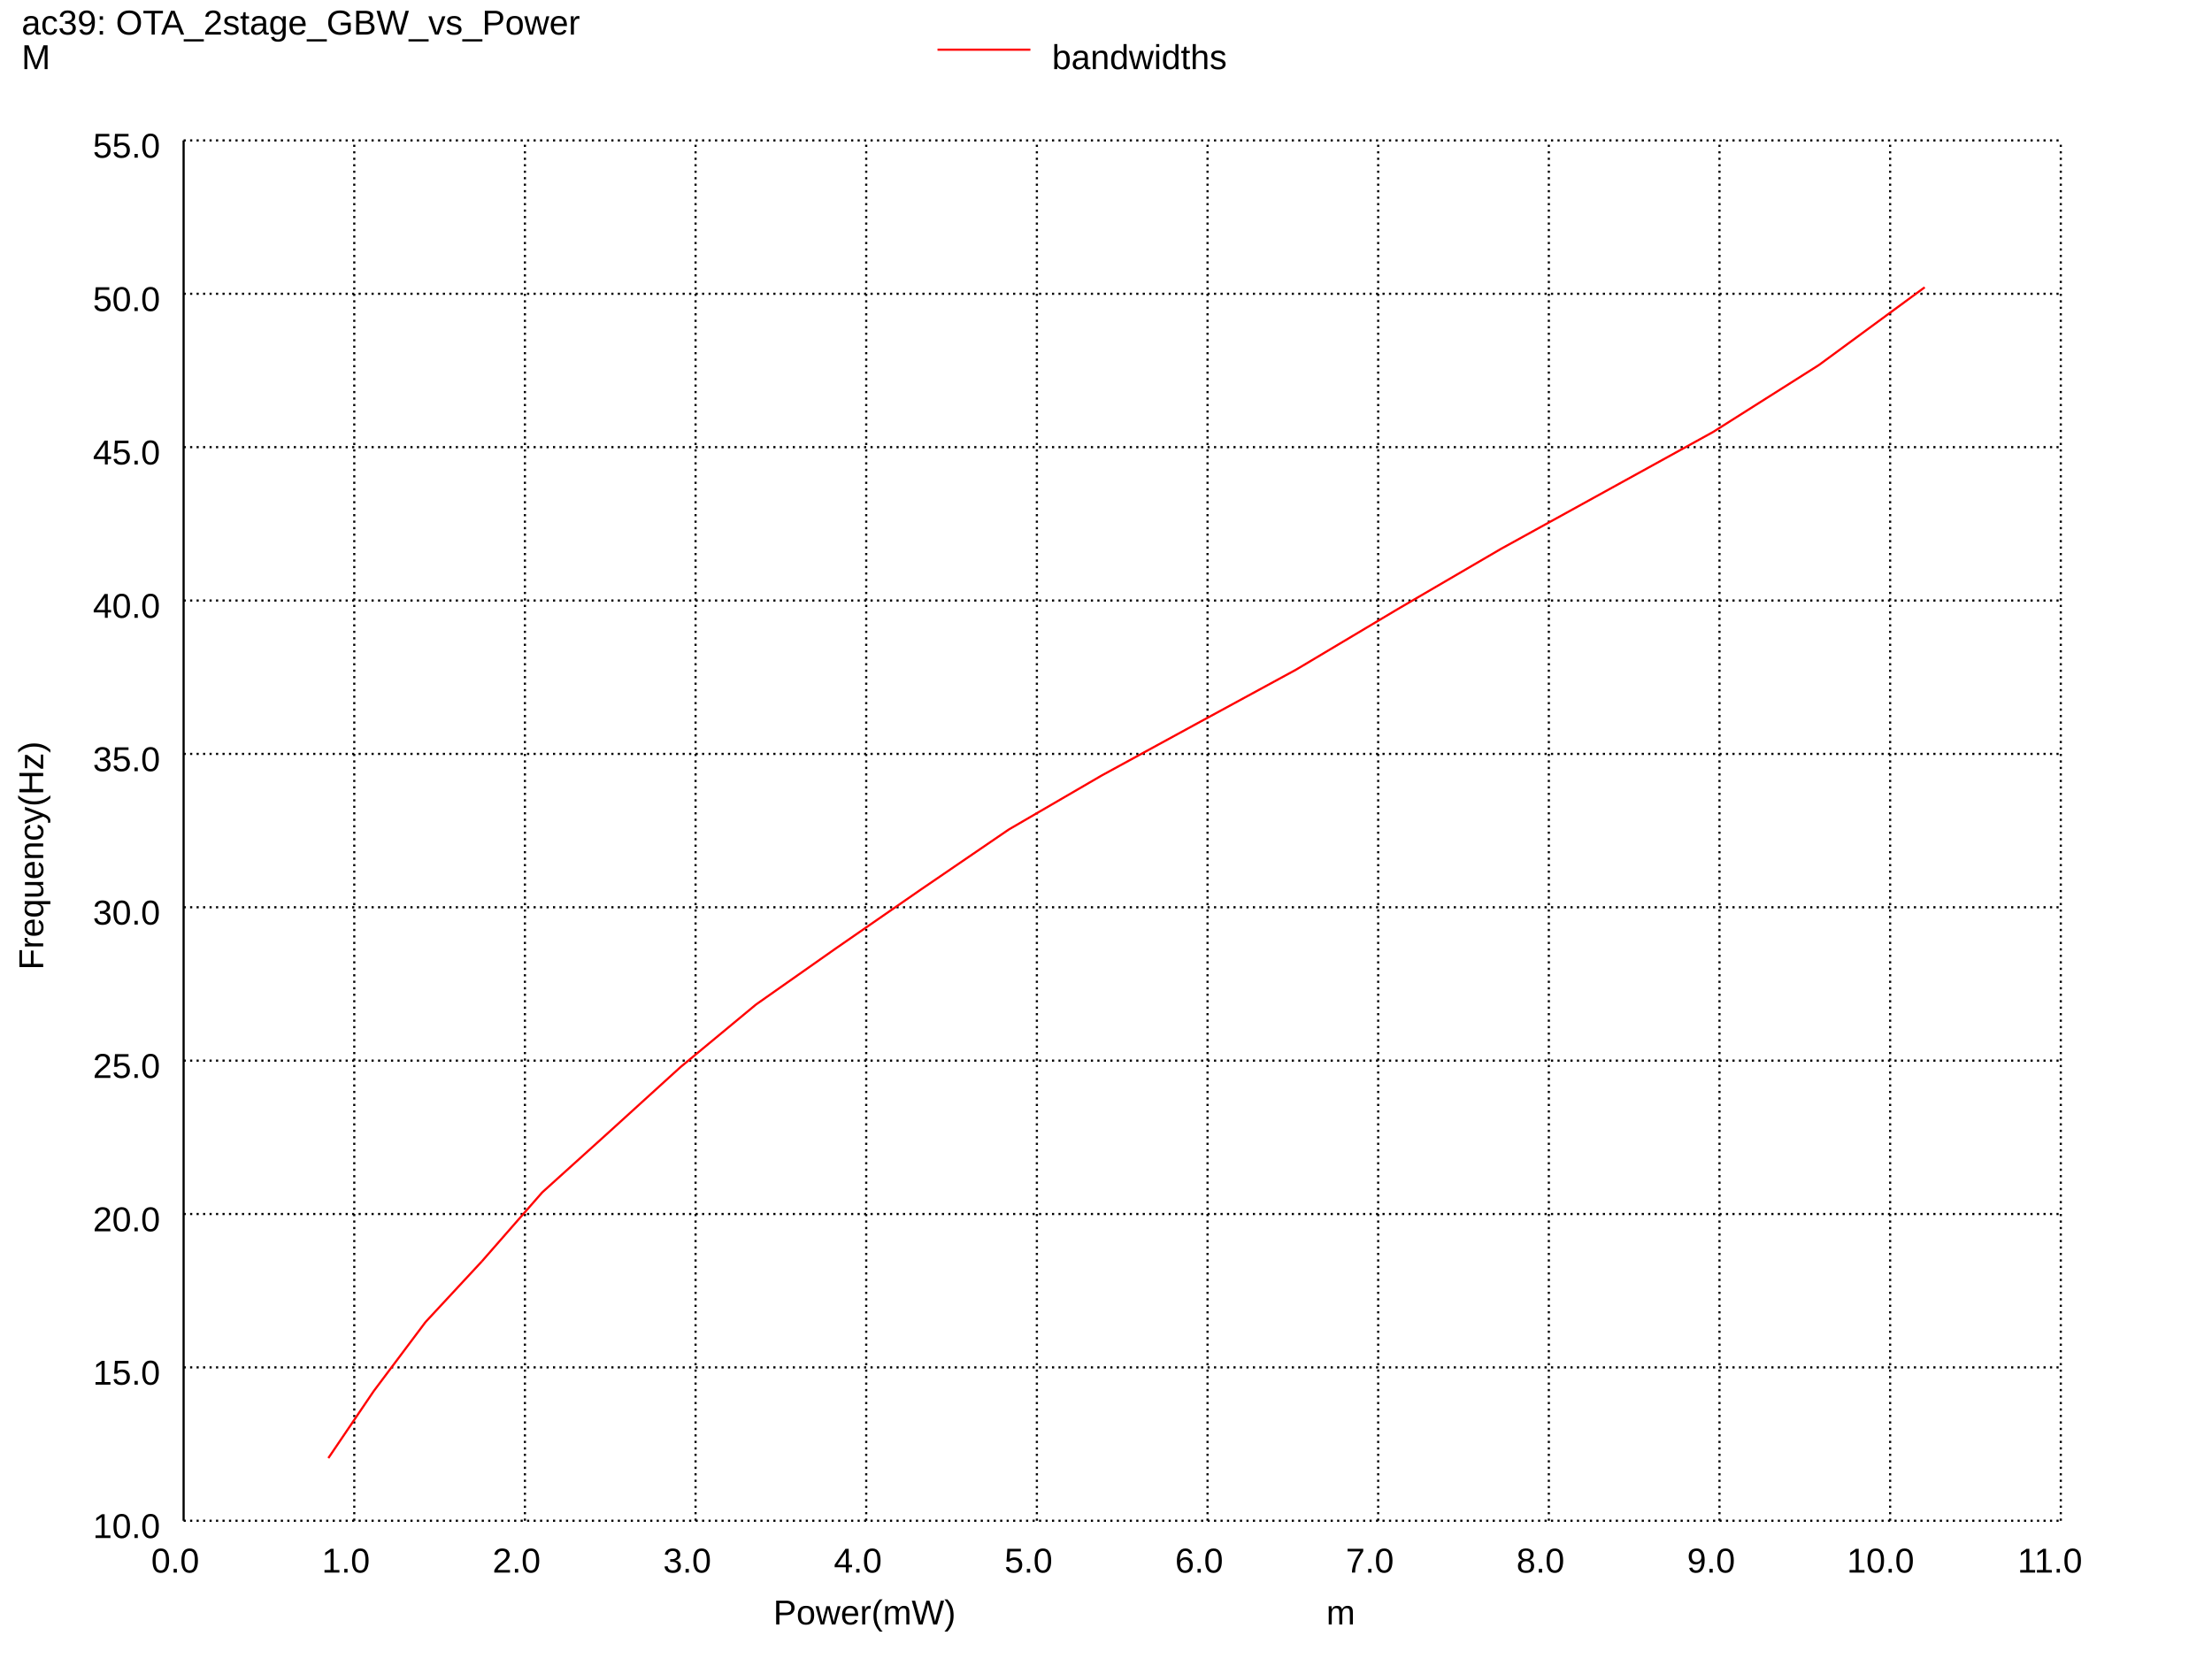
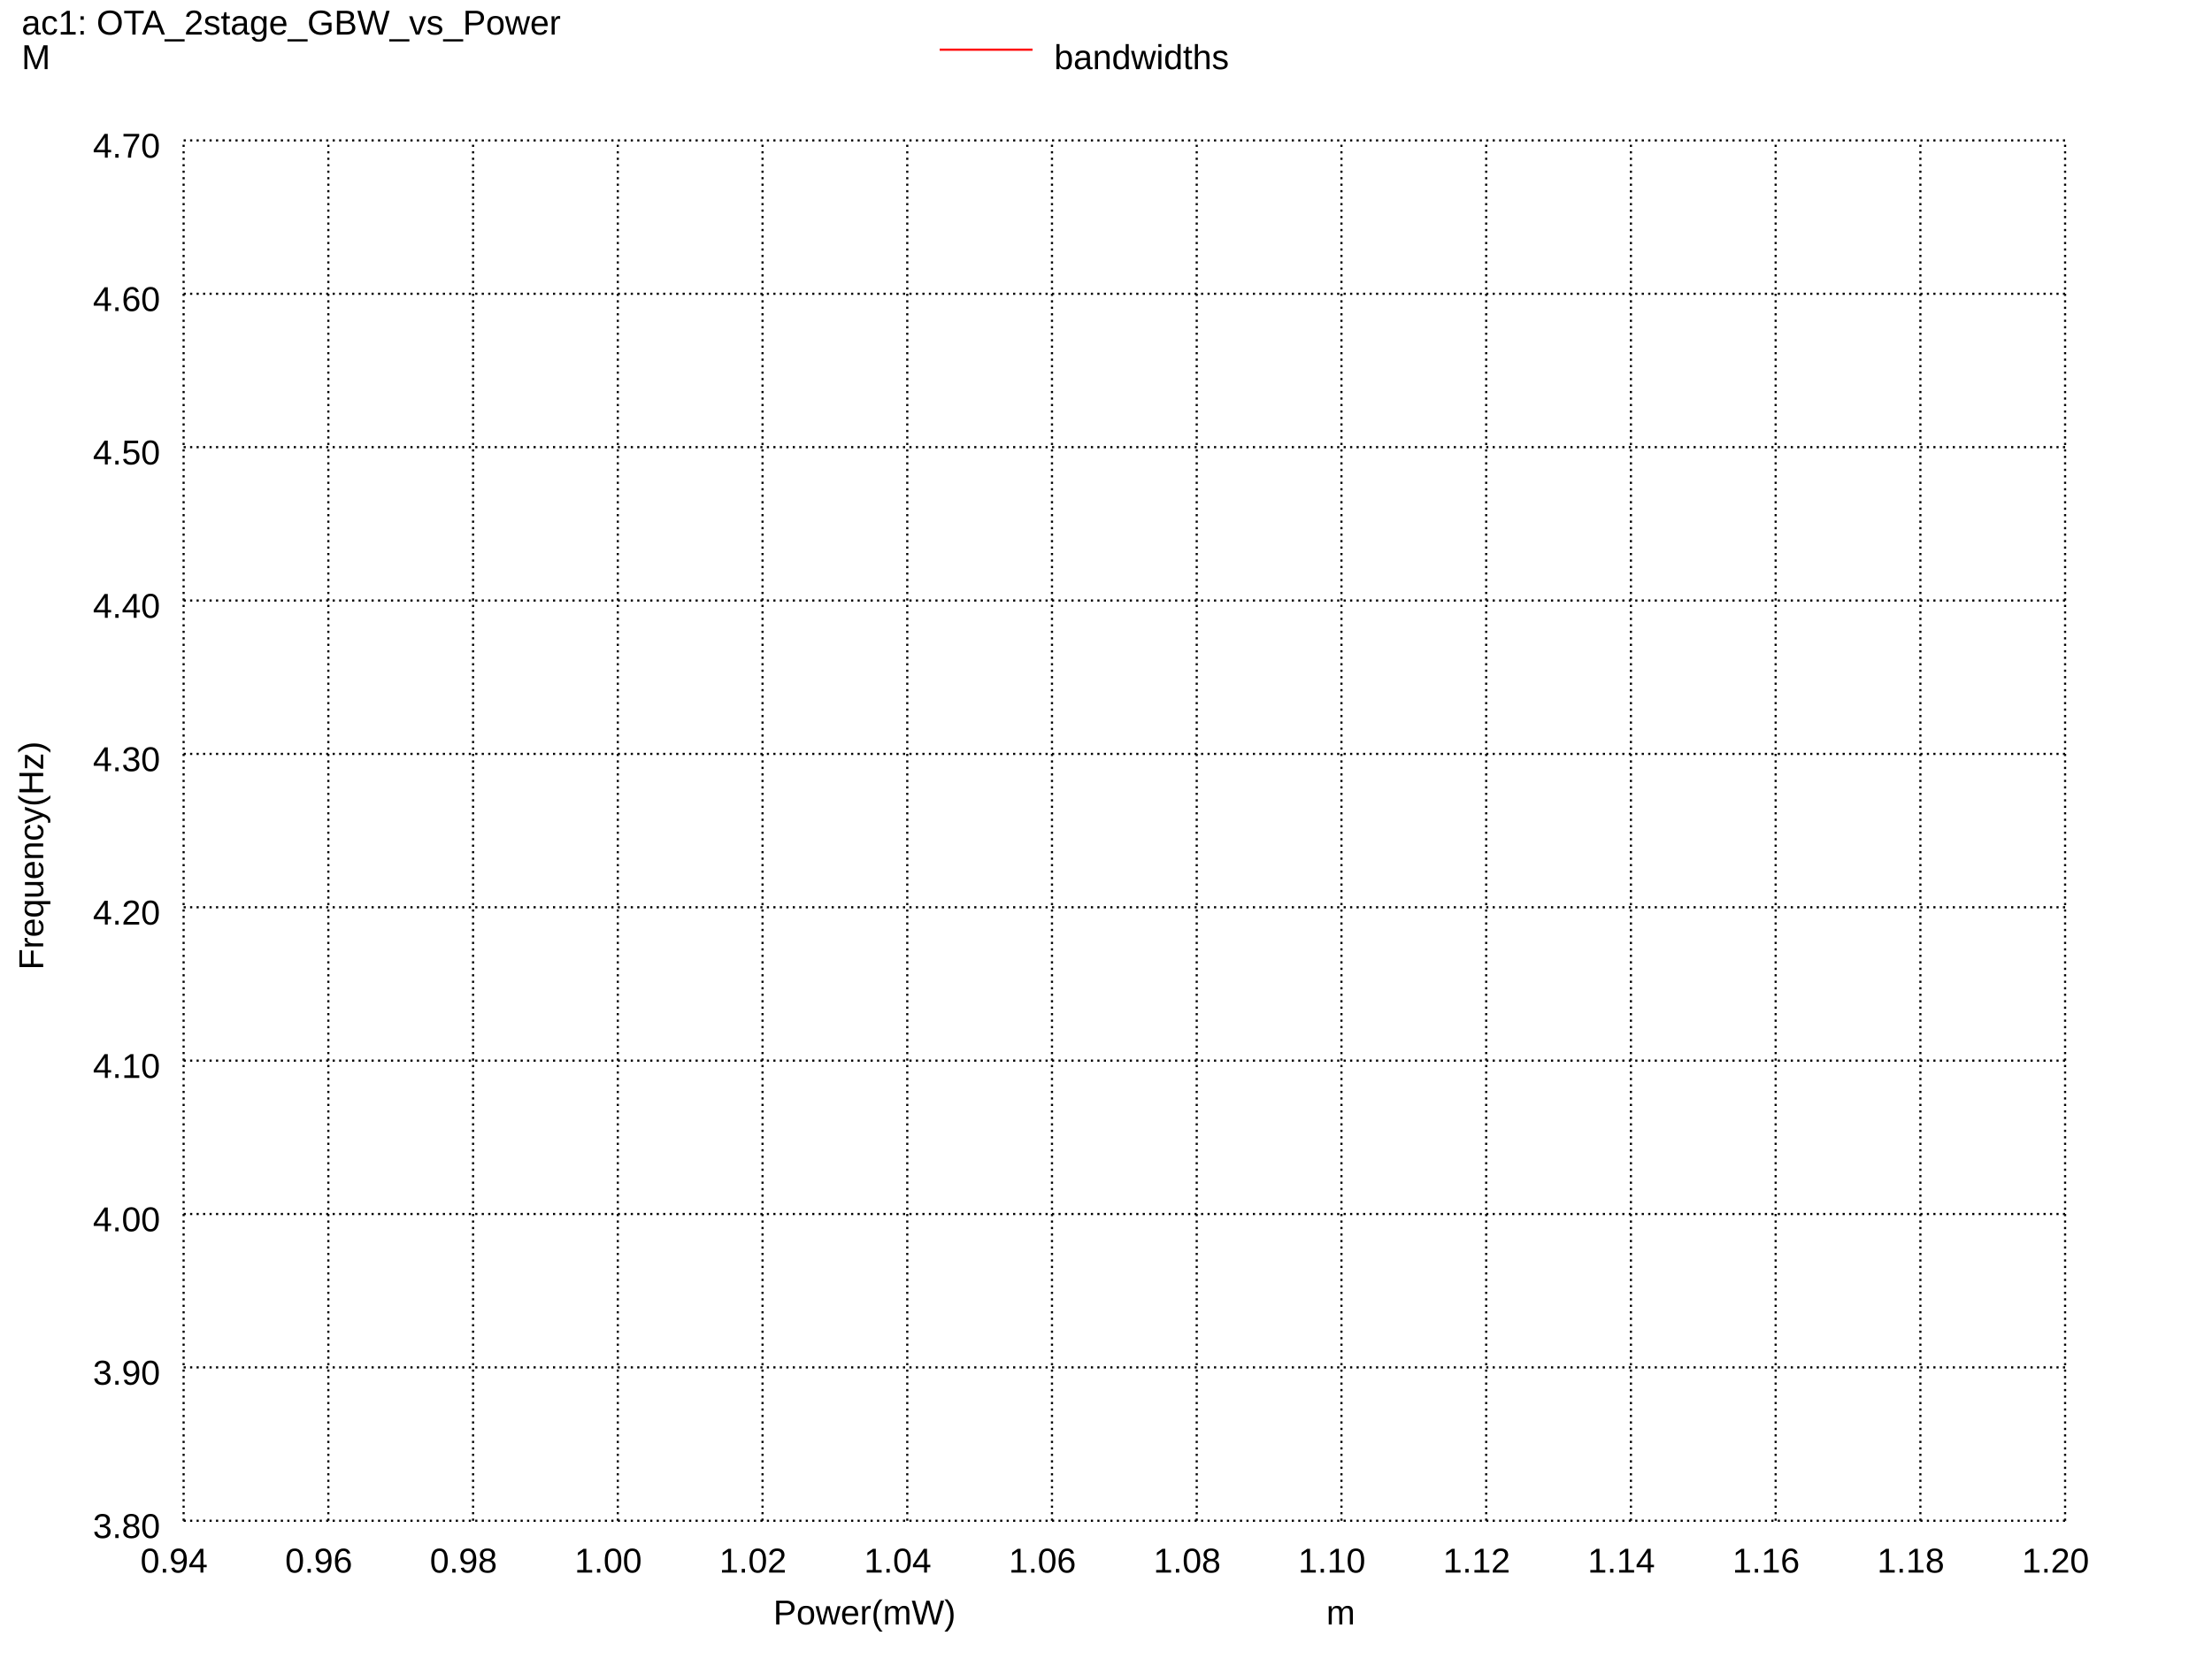
<svg xmlns="http://www.w3.org/2000/svg" version="1.1" width="100%" height="100%" viewBox="0 0 1024 768" style="fill: none; font-family: Arial;  font: Arial; ">
  <rect x="0" y="0" width="1024" height="768" fill="white" stroke="none" />
  <text stroke="none" fill="black" font-size="16" x="358" y="752">
Power(mW)
</text>
  <text transform="rotate(-90, 20, 449)" stroke="none" fill="black" font-size="16" x="20" y="449">
Frequency(Hz)
</text>
  <text stroke="none" fill="black" font-size="16" x="10" y="16">
- ac39: OTA_2stage_GBW_vs_Power
+ ac1: OTA_2stage_GBW_vs_Power
</text>
-   <path stroke="black" d="M85 704l0 -639" />
-   <text stroke="none" fill="black" font-size="16" x="70" y="728">
- 0.0
+   <path stroke="black" stroke-dasharray="1,2" d="M85 704l0 -639" />
+   <text stroke="none" fill="black" font-size="16" x="65" y="728">
+ 0.94
</text>
-   <path stroke="black" stroke-dasharray="1,2" d="M164 704l0 -639" />
-   <text stroke="none" fill="black" font-size="16" x="149" y="728">
- 1.0
+   <path stroke="black" stroke-dasharray="1,2" d="M152 704l0 -639" />
+   <text stroke="none" fill="black" font-size="16" x="132" y="728">
+ 0.96
</text>
-   <path stroke="black" stroke-dasharray="1,2" d="M243 704l0 -639" />
-   <text stroke="none" fill="black" font-size="16" x="228" y="728">
- 2.0
+   <path stroke="black" stroke-dasharray="1,2" d="M219 704l0 -639" />
+   <text stroke="none" fill="black" font-size="16" x="199" y="728">
+ 0.98
</text>
-   <path stroke="black" stroke-dasharray="1,2" d="M322 704l0 -639" />
-   <text stroke="none" fill="black" font-size="16" x="307" y="728">
- 3.0
+   <path stroke="black" stroke-dasharray="1,2" d="M286 704l0 -639" />
+   <text stroke="none" fill="black" font-size="16" x="266" y="728">
+ 1.00
</text>
-   <path stroke="black" stroke-dasharray="1,2" d="M401 704l0 -639" />
-   <text stroke="none" fill="black" font-size="16" x="386" y="728">
- 4.0
+   <path stroke="black" stroke-dasharray="1,2" d="M353 704l0 -639" />
+   <text stroke="none" fill="black" font-size="16" x="333" y="728">
+ 1.02
</text>
-   <path stroke="black" stroke-dasharray="1,2" d="M480 704l0 -639" />
-   <text stroke="none" fill="black" font-size="16" x="465" y="728">
- 5.0
+   <path stroke="black" stroke-dasharray="1,2" d="M420 704l0 -639" />
+   <text stroke="none" fill="black" font-size="16" x="400" y="728">
+ 1.04
</text>
-   <path stroke="black" stroke-dasharray="1,2" d="M559 704l0 -639" />
-   <text stroke="none" fill="black" font-size="16" x="544" y="728">
- 6.0
+   <path stroke="black" stroke-dasharray="1,2" d="M487 704l0 -639" />
+   <text stroke="none" fill="black" font-size="16" x="467" y="728">
+ 1.06
</text>
-   <path stroke="black" stroke-dasharray="1,2" d="M638 704l0 -639" />
-   <text stroke="none" fill="black" font-size="16" x="623" y="728">
- 7.0
+   <path stroke="black" stroke-dasharray="1,2" d="M554 704l0 -639" />
+   <text stroke="none" fill="black" font-size="16" x="534" y="728">
+ 1.08
</text>
-   <path stroke="black" stroke-dasharray="1,2" d="M717 704l0 -639" />
-   <text stroke="none" fill="black" font-size="16" x="702" y="728">
- 8.0
+   <path stroke="black" stroke-dasharray="1,2" d="M621 704l0 -639" />
+   <text stroke="none" fill="black" font-size="16" x="601" y="728">
+ 1.10
</text>
-   <path stroke="black" stroke-dasharray="1,2" d="M796 704l0 -639" />
-   <text stroke="none" fill="black" font-size="16" x="781" y="728">
- 9.0
+   <path stroke="black" stroke-dasharray="1,2" d="M688 704l0 -639" />
+   <text stroke="none" fill="black" font-size="16" x="668" y="728">
+ 1.12
</text>
-   <path stroke="black" stroke-dasharray="1,2" d="M875 704l0 -639" />
-   <text stroke="none" fill="black" font-size="16" x="855" y="728">
- 10.0
+   <path stroke="black" stroke-dasharray="1,2" d="M755 704l0 -639" />
+   <text stroke="none" fill="black" font-size="16" x="735" y="728">
+ 1.14
</text>
-   <path stroke="black" stroke-dasharray="1,2" d="M954 704l0 -639" />
-   <text stroke="none" fill="black" font-size="16" x="934" y="728">
- 11.0
+   <path stroke="black" stroke-dasharray="1,2" d="M822 704l0 -639" />
+   <text stroke="none" fill="black" font-size="16" x="802" y="728">
+ 1.16
+ </text>
+   <path stroke="black" stroke-dasharray="1,2" d="M889 704l0 -639" />
+   <text stroke="none" fill="black" font-size="16" x="869" y="728">
+ 1.18
+ </text>
+   <path stroke="black" stroke-dasharray="1,2" d="M956 704l0 -639" />
+   <text stroke="none" fill="black" font-size="16" x="936" y="728">
+ 1.20
</text>
  <text stroke="none" fill="black" font-size="16" x="614" y="752">
m     
</text>
-   <path stroke="black" stroke-dasharray="1,2" d="M85 704l869 0" />
+   <path stroke="black" stroke-dasharray="1,2" d="M85 704l871 0" />
  <text stroke="none" fill="black" font-size="16" x="43" y="712">
- 10.0
+ 3.80
</text>
-   <path stroke="black" stroke-dasharray="1,2" d="M85 633l869 0" />
+   <path stroke="black" stroke-dasharray="1,2" d="M85 633l871 0" />
  <text stroke="none" fill="black" font-size="16" x="43" y="641">
- 15.0
+ 3.90
</text>
-   <path stroke="black" stroke-dasharray="1,2" d="M85 562l869 0" />
+   <path stroke="black" stroke-dasharray="1,2" d="M85 562l871 0" />
  <text stroke="none" fill="black" font-size="16" x="43" y="570">
- 20.0
+ 4.00
</text>
-   <path stroke="black" stroke-dasharray="1,2" d="M85 491l869 0" />
+   <path stroke="black" stroke-dasharray="1,2" d="M85 491l871 0" />
  <text stroke="none" fill="black" font-size="16" x="43" y="499">
- 25.0
+ 4.10
</text>
-   <path stroke="black" stroke-dasharray="1,2" d="M85 420l869 0" />
+   <path stroke="black" stroke-dasharray="1,2" d="M85 420l871 0" />
  <text stroke="none" fill="black" font-size="16" x="43" y="428">
- 30.0
+ 4.20
</text>
-   <path stroke="black" stroke-dasharray="1,2" d="M85 349l869 0" />
+   <path stroke="black" stroke-dasharray="1,2" d="M85 349l871 0" />
  <text stroke="none" fill="black" font-size="16" x="43" y="357">
- 35.0
+ 4.30
</text>
-   <path stroke="black" stroke-dasharray="1,2" d="M85 278l869 0" />
+   <path stroke="black" stroke-dasharray="1,2" d="M85 278l871 0" />
  <text stroke="none" fill="black" font-size="16" x="43" y="286">
- 40.0
+ 4.40
</text>
-   <path stroke="black" stroke-dasharray="1,2" d="M85 207l869 0" />
+   <path stroke="black" stroke-dasharray="1,2" d="M85 207l871 0" />
  <text stroke="none" fill="black" font-size="16" x="43" y="215">
- 45.0
+ 4.50
</text>
-   <path stroke="black" stroke-dasharray="1,2" d="M85 136l869 0" />
+   <path stroke="black" stroke-dasharray="1,2" d="M85 136l871 0" />
  <text stroke="none" fill="black" font-size="16" x="43" y="144">
- 50.0
+ 4.60
</text>
-   <path stroke="black" stroke-dasharray="1,2" d="M85 65l869 0" />
+   <path stroke="black" stroke-dasharray="1,2" d="M85 65l871 0" />
  <text stroke="none" fill="black" font-size="16" x="43" y="73">
- 55.0
+ 4.70
</text>
  <text stroke="none" fill="black" font-size="16" x="10" y="32">
M     
</text>
-   <path stroke="red" d="M434 23l43 0" />
-   <text stroke="none" fill="black" font-size="16" x="487" y="32">
+   <path stroke="red" d="M435 23l43 0" />
+   <text stroke="none" fill="black" font-size="16" x="488" y="32">
bandwidths
</text>
-   <path stroke="red" d="M842 169l49 -36M793 200l49 -31M695 254l98 -54M647 282l48 -28M600 310l47 -28M554 335l46 -25M510 359l44 -24M467 384l43 -25M426 412l41 -28M387 439l39 -27M350 465l37 -26M315 494l35 -29M282 524l33 -30M251 552l31 -28M223 584l28 -32" />
-   <path stroke="red" d="M197 612l26 -28M173 644l24 -32M152 675l21 -31" />
</svg>
